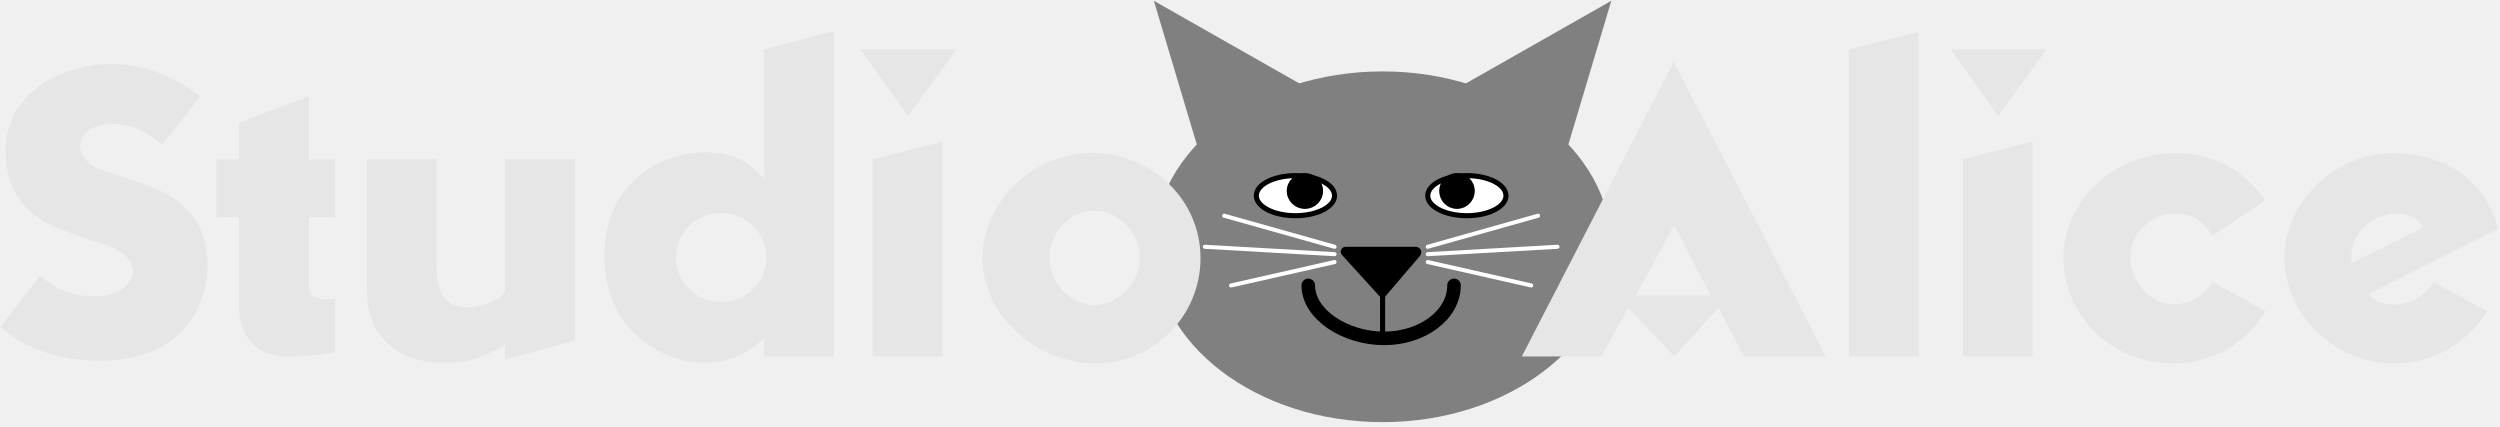
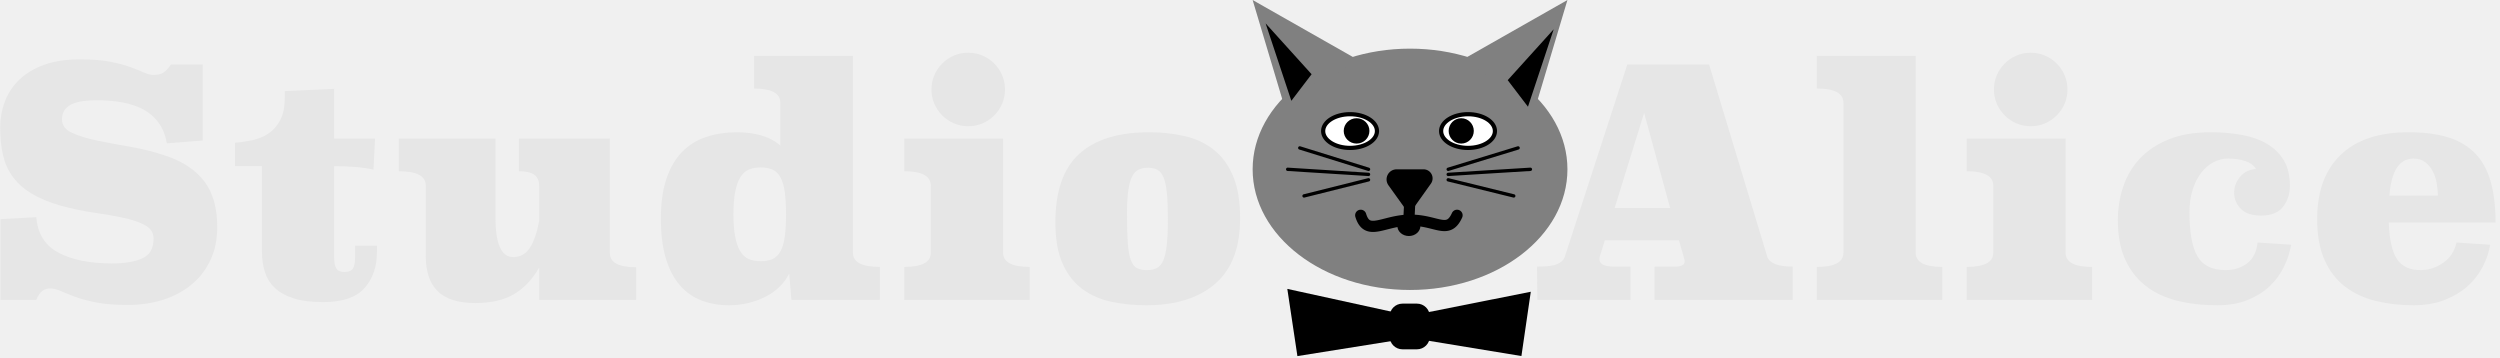
- <svg xmlns="http://www.w3.org/2000/svg" width="100%" height="100%" viewBox="0 0 369 63" version="1.1" xml:space="preserve" style="fill-rule:evenodd;clip-rule:evenodd;stroke-linecap:round;stroke-linejoin:round;stroke-miterlimit:1.5;">
+ <svg xmlns="http://www.w3.org/2000/svg" width="100%" height="100%" viewBox="0 0 447 64" version="1.1" xml:space="preserve" style="fill-rule:evenodd;clip-rule:evenodd;stroke-linecap:round;stroke-linejoin:round;stroke-miterlimit:1.5;">
  <g id="logo-new">
    <g id="katt">
-       <ellipse cx="204.07" cy="36.424" rx="33.762" ry="25.883" style="fill:#808080;" />
-       <path d="M176.755,21.687l-6.447,-21.573l22.965,13.048l-16.518,8.525Z" style="fill:#808080;" />
-       <path d="M231.385,21.687l6.447,-21.573l-22.965,13.048l16.518,8.525Z" style="fill:#808080;" />
-       <path d="M198.08,37.636c-0.193,-0.212 -0.242,-0.518 -0.126,-0.78c0.116,-0.262 0.375,-0.432 0.662,-0.432l10.338,0c0.32,0 0.611,0.187 0.746,0.478c0.134,0.291 0.086,0.633 -0.122,0.877c-1.909,2.233 -5.508,6.443 -5.508,6.443c0,0 -3.997,-4.395 -5.99,-6.586Z" />
+       <ellipse cx="252.115" cy="30.272" rx="28.143" ry="21.576" style="fill:#808080;" />
+       <path d="M229.345,17.987l-5.374,-17.984l19.143,10.877l-13.769,7.107Z" style="fill:#808080;" />
+       <path d="M274.884,17.987l5.374,-17.984l-19.143,10.877l13.769,7.107Z" style="fill:#808080;" />
+       <path d="M248.254,33.129c-0.395,-0.55 -0.449,-1.274 -0.14,-1.877c0.309,-0.602 0.929,-0.98 1.606,-0.98l4.809,0c0.607,0 1.162,0.338 1.44,0.877c0.278,0.539 0.232,1.188 -0.12,1.682c-1.671,2.348 -3.889,5.463 -3.889,5.463c0,0 -2.053,-2.86 -3.706,-5.165Z" />
      <g>
-         <ellipse cx="191.206" cy="28.879" rx="5.773" ry="2.959" style="fill:#fff;stroke:#000;stroke-width:0.75px;" />
-         <ellipse cx="192.604" cy="28.189" rx="2.307" ry="2.268" style="stroke:#000;stroke-width:0.75px;" />
+         <ellipse cx="241.391" cy="23.433" rx="4.812" ry="3.015" style="fill:#fff;stroke:#000;stroke-width:0.75px;" />
+         <ellipse cx="242.556" cy="23.406" rx="1.923" ry="1.891" style="stroke:#000;stroke-width:0.75px;" />
      </g>
      <g>
-         <ellipse cx="216.509" cy="28.879" rx="5.773" ry="2.959" style="fill:#fff;stroke:#000;stroke-width:0.75px;" />
-         <ellipse cx="215.05" cy="28.189" rx="2.247" ry="2.268" style="stroke:#000;stroke-width:0.75px;" />
+         <ellipse cx="262.483" cy="23.433" rx="4.812" ry="3.015" style="fill:#fff;stroke:#000;stroke-width:0.75px;" />
+         <ellipse cx="261.267" cy="23.406" rx="1.873" ry="1.891" style="stroke:#000;stroke-width:0.75px;" />
      </g>
-       <path d="M214.613,42.119c0,4.32 -4.625,7.827 -10.322,7.827c-5.697,0 -11.19,-3.507 -11.19,-7.827" style="fill:none;stroke:#000;stroke-width:2px;" />
-       <path d="M204.07,42.135l0,7.827" style="fill:none;stroke:#000;stroke-width:0.75px;" />
+       <path d="M260.619,37.499l0.082,0.012l0.08,0.018l0.079,0.025l0.077,0.031l0.073,0.038l0.071,0.043l0.066,0.05l0.062,0.054l0.058,0.06l0.052,0.064l0.047,0.068l0.041,0.071l0.035,0.075l0.029,0.078l0.022,0.079l0.015,0.081l0.009,0.083l0.002,0.082l-0.005,0.083l-0.011,0.082l-0.019,0.08l-0.025,0.079l-0.031,0.076l-0.02,0.045l-0.022,0.046l-0.021,0.045l-0.022,0.045l-0.022,0.045l-0.022,0.044l-0.022,0.044l-0.022,0.043l-0.023,0.043l-0.022,0.042l-0.023,0.042l-0.023,0.042l-0.023,0.041l-0.023,0.04l-0.024,0.04l-0.023,0.04l-0.024,0.04l-0.024,0.039l-0.024,0.038l-0.024,0.038l-0.025,0.038l-0.024,0.037l-0.026,0.038l-0.025,0.036l-0.025,0.036l-0.026,0.036l-0.026,0.036l-0.025,0.034l-0.026,0.034l-0.028,0.035l-0.026,0.034l-0.027,0.033l-0.028,0.033l-0.027,0.032l-0.028,0.033l-0.028,0.031l-0.028,0.031l-0.029,0.031l-0.029,0.031l-0.029,0.029l-0.029,0.029l-0.016,0.016l-0.015,0.014l-0.015,0.014l-0.015,0.015l-0.015,0.014l-0.015,0.014l-0.015,0.013l-0.015,0.014l-0.017,0.015l-0.015,0.014l-0.015,0.012l-0.016,0.014l-0.017,0.014l-0.014,0.012l-0.017,0.014l-0.015,0.013l-0.015,0.012l-0.017,0.013l-0.017,0.013l-0.016,0.012l-0.016,0.013l-0.017,0.012l-0.016,0.012l-0.016,0.012l-0.017,0.012l-0.016,0.011l-0.017,0.012l-0.017,0.012l-0.017,0.01l-0.015,0.011l-0.019,0.012l-0.018,0.012l-0.014,0.009l-0.018,0.011l-0.018,0.011l-0.016,0.01l-0.019,0.011l-0.016,0.01l-0.018,0.01l-0.018,0.01l-0.018,0.01l-0.016,0.009l-0.017,0.009l-0.019,0.01l-0.019,0.01l-0.016,0.008l-0.017,0.009l-0.02,0.009l-0.017,0.009l-0.017,0.008l-0.019,0.009l-0.018,0.008l-0.017,0.008l-0.021,0.009l-0.034,0.014l-0.037,0.015l-0.036,0.015l-0.036,0.014l-0.037,0.013l-0.037,0.013l-0.036,0.012l-0.038,0.012l-0.037,0.011l-0.037,0.011l-0.037,0.01l-0.037,0.009l-0.037,0.01l-0.038,0.008l-0.036,0.008l-0.037,0.008l-0.037,0.007l-0.037,0.007l-0.037,0.006l-0.037,0.006l-0.036,0.005l-0.038,0.005l-0.037,0.004l-0.037,0.004l-0.036,0.004l-0.037,0.003l-0.036,0.002l-0.037,0.003l-0.035,0.002l-0.037,0.001l-0.037,0.001l-0.035,0.001l-0.036,0.001l-0.036,0l-0.036,0l-0.036,-0.001l-0.036,0l-0.036,-0.001l-0.036,-0.002l-0.035,-0.001l-0.035,-0.002l-0.035,-0.003l-0.035,-0.002l-0.036,-0.003l-0.035,-0.003l-0.035,-0.003l-0.035,-0.003l-0.035,-0.004l-0.035,-0.004l-0.035,-0.004l-0.035,-0.004l-0.035,-0.005l-0.035,-0.005l-0.034,-0.004l-0.034,-0.005l-0.035,-0.006l-0.035,-0.005l-0.035,-0.006l-0.034,-0.005l-0.036,-0.006l-0.034,-0.007l-0.034,-0.006l-0.034,-0.006l-0.035,-0.007l-0.035,-0.006l-0.034,-0.007l-0.036,-0.007l-0.034,-0.007l-0.034,-0.007l-0.035,-0.007l-0.034,-0.008l-0.036,-0.007l-0.069,-0.016l-0.069,-0.015l-0.07,-0.016l-0.07,-0.017l-0.07,-0.016l-0.07,-0.017l-0.071,-0.017l-0.07,-0.018l-0.072,-0.017l-0.071,-0.018l-0.143,-0.036l-0.146,-0.036l-0.147,-0.037l-0.073,-0.018l-0.075,-0.019l-0.075,-0.018l-0.074,-0.018l-0.077,-0.018l-0.076,-0.018l-0.076,-0.018l-0.078,-0.018l-0.078,-0.018l-0.078,-0.017l-0.079,-0.018l-0.04,-0.008l-0.039,-0.009l-0.04,-0.008l-0.04,-0.008l-0.04,-0.009l-0.041,-0.008l-0.04,-0.008l-0.041,-0.008l-0.041,-0.008l-0.041,-0.008l-0.041,-0.008l-0.041,-0.008l-0.042,-0.007l-0.041,-0.008l-0.042,-0.007l-0.042,-0.008l-0.043,-0.007l-0.042,-0.007l-0.042,-0.007l-0.043,-0.008l-0.043,-0.006l-0.042,-0.007l-0.043,-0.007l-0.044,-0.006l-0.044,-0.007l-0.043,-0.006l-0.044,-0.006l-0.044,-0.006l-0.044,-0.006l-0.044,-0.006l-0.045,-0.006l-0.045,-0.005l-0.045,-0.006l-0.045,-0.005l-0.046,-0.005l-0.045,-0.005l-0.045,-0.005l-0.047,-0.004l-0.046,-0.005l-0.046,-0.004l-0.047,-0.004l-0.047,-0.004l-0.047,-0.004l-0.047,-0.004l-0.047,-0.003l-0.048,-0.004l-0.047,-0.003l-0.048,-0.003l-0.049,-0.003l-0.048,-0.002l-0.049,-0.002l-0.049,-0.003l-0.049,-0.002l-0.049,-0.001l-0.05,-0.002l-0.049,-0.002l-0.051,-0.001l-0.05,-0.001l-0.05,0l-0.051,-0.001l-0.051,0l-0.051,0l-0.051,0l-0.05,0l-0.051,0.001l-0.05,0.001l-0.05,0.001l-0.05,0.001l-0.05,0.002l-0.049,0.001l-0.051,0.002l-0.049,0.003l-0.049,0.002l-0.05,0.003l-0.049,0.003l-0.049,0.003l-0.048,0.003l-0.049,0.004l-0.049,0.003l-0.048,0.004l-0.049,0.004l-0.048,0.005l-0.049,0.004l-0.048,0.005l-0.048,0.005l-0.047,0.005l-0.048,0.005l-0.048,0.006l-0.047,0.005l-0.048,0.006l-0.047,0.006l-0.047,0.006l-0.047,0.006l-0.047,0.007l-0.046,0.006l-0.047,0.007l-0.047,0.007l-0.047,0.007l-0.046,0.007l-0.046,0.007l-0.046,0.008l-0.046,0.007l-0.046,0.008l-0.046,0.008l-0.046,0.008l-0.045,0.008l-0.045,0.008l-0.046,0.008l-0.045,0.009l-0.045,0.008l-0.045,0.009l-0.045,0.009l-0.045,0.009l-0.044,0.009l-0.045,0.009l-0.045,0.009l-0.044,0.009l-0.044,0.009l-0.045,0.01l-0.044,0.009l-0.043,0.01l-0.045,0.01l-0.044,0.009l-0.042,0.01l-0.088,0.02l-0.086,0.02l-0.087,0.02l-0.086,0.021l-0.085,0.02l-0.085,0.021l-0.084,0.021l-0.085,0.021l-0.084,0.021l-0.083,0.021l-0.083,0.021l-0.166,0.042l-0.163,0.041l-0.162,0.042l-0.081,0.02l-0.081,0.02l-0.08,0.02l-0.08,0.02l-0.079,0.019l-0.08,0.02l-0.079,0.018l-0.078,0.019l-0.079,0.018l-0.04,0.009l-0.038,0.008l-0.039,0.009l-0.039,0.008l-0.04,0.009l-0.039,0.008l-0.039,0.008l-0.038,0.008l-0.039,0.008l-0.04,0.008l-0.038,0.007l-0.039,0.008l-0.038,0.007l-0.039,0.007l-0.039,0.007l-0.039,0.007l-0.038,0.006l-0.039,0.006l-0.039,0.007l-0.038,0.005l-0.039,0.006l-0.039,0.006l-0.038,0.005l-0.039,0.005l-0.039,0.005l-0.038,0.005l-0.04,0.005l-0.038,0.004l-0.038,0.004l-0.04,0.003l-0.039,0.004l-0.038,0.003l-0.038,0.003l-0.039,0.003l-0.04,0.002l-0.039,0.002l-0.039,0.002l-0.038,0.001l-0.04,0.001l-0.04,0.001l-0.039,0l-0.038,0l-0.04,0l-0.039,-0.001l-0.04,-0.001l-0.039,-0.001l-0.039,-0.002l-0.041,-0.002l-0.039,-0.003l-0.039,-0.003l-0.04,-0.004l-0.04,-0.004l-0.039,-0.004l-0.04,-0.005l-0.041,-0.006l-0.039,-0.005l-0.04,-0.007l-0.041,-0.007l-0.039,-0.007l-0.019,-0.004l-0.022,-0.005l-0.02,-0.004l-0.02,-0.004l-0.021,-0.005l-0.018,-0.004l-0.019,-0.005l-0.022,-0.005l-0.019,-0.005l-0.022,-0.005l-0.019,-0.006l-0.02,-0.005l-0.021,-0.006l-0.017,-0.005l-0.022,-0.007l-0.021,-0.006l-0.019,-0.006l-0.019,-0.006l-0.019,-0.007l-0.021,-0.007l-0.021,-0.007l-0.021,-0.008l-0.019,-0.007l-0.018,-0.007l-0.019,-0.007l-0.021,-0.008l-0.02,-0.008l-0.019,-0.008l-0.02,-0.008l-0.02,-0.009l-0.019,-0.008l-0.019,-0.008l-0.02,-0.009l-0.019,-0.009l-0.02,-0.01l-0.02,-0.01l-0.019,-0.009l-0.019,-0.01l-0.02,-0.01l-0.017,-0.009l-0.02,-0.01l-0.019,-0.011l-0.019,-0.01l-0.02,-0.011l-0.019,-0.012l-0.019,-0.011l-0.017,-0.01l-0.019,-0.012l-0.018,-0.011l-0.019,-0.012l-0.018,-0.012l-0.019,-0.012l-0.018,-0.012l-0.018,-0.012l-0.018,-0.013l-0.018,-0.012l-0.018,-0.013l-0.018,-0.013l-0.019,-0.014l-0.016,-0.012l-0.017,-0.014l-0.019,-0.014l-0.017,-0.014l-0.017,-0.013l-0.017,-0.014l-0.017,-0.014l-0.016,-0.014l-0.018,-0.015l-0.017,-0.015l-0.016,-0.015l-0.017,-0.015l-0.016,-0.014l-0.017,-0.016l-0.015,-0.014l-0.018,-0.017l-0.015,-0.015l-0.015,-0.015l-0.017,-0.017l-0.016,-0.015l-0.016,-0.017l-0.016,-0.017l-0.015,-0.016l-0.014,-0.016l-0.015,-0.016l-0.016,-0.017l-0.015,-0.017l-0.014,-0.017l-0.015,-0.017l-0.015,-0.018l-0.015,-0.017l-0.014,-0.018l-0.015,-0.018l-0.014,-0.017l-0.014,-0.018l-0.013,-0.017l-0.014,-0.019l-0.014,-0.018l-0.014,-0.018l-0.014,-0.019l-0.013,-0.019l-0.014,-0.019l-0.012,-0.018l-0.014,-0.019l-0.013,-0.019l-0.012,-0.019l-0.013,-0.019l-0.013,-0.02l-0.013,-0.02l-0.013,-0.019l-0.012,-0.019l-0.012,-0.02l-0.013,-0.02l-0.012,-0.02l-0.011,-0.02l-0.012,-0.02l-0.013,-0.021l-0.011,-0.021l-0.012,-0.02l-0.011,-0.021l-0.012,-0.02l-0.011,-0.022l-0.012,-0.021l-0.01,-0.02l-0.012,-0.021l-0.011,-0.022l-0.011,-0.022l-0.01,-0.021l-0.011,-0.022l-0.011,-0.021l-0.01,-0.022l-0.011,-0.022l-0.01,-0.022l-0.011,-0.023l-0.01,-0.022l-0.01,-0.022l-0.01,-0.022l-0.01,-0.023l-0.01,-0.023l-0.01,-0.023l-0.009,-0.023l-0.01,-0.023l-0.01,-0.024l-0.009,-0.022l-0.01,-0.024l-0.009,-0.024l-0.009,-0.023l-0.009,-0.023l-0.01,-0.025l-0.009,-0.024l-0.009,-0.023l-0.009,-0.025l-0.009,-0.025l-0.017,-0.048l-0.017,-0.05l-0.017,-0.05l-0.017,-0.05l-0.016,-0.051l-0.016,-0.052l-0.015,-0.049l-0.021,-0.08l-0.014,-0.081l-0.007,-0.082l-0.001,-0.083l0.006,-0.082l0.014,-0.082l0.019,-0.08l0.027,-0.079l0.032,-0.075l0.039,-0.073l0.045,-0.07l0.05,-0.065l0.056,-0.062l0.06,-0.056l0.065,-0.051l0.069,-0.046l0.073,-0.04l0.075,-0.033l0.078,-0.028l0.08,-0.02l0.081,-0.015l0.083,-0.007l0.082,0l0.083,0.006l0.081,0.013l0.081,0.02l0.078,0.026l0.076,0.033l0.073,0.039l0.069,0.044l0.066,0.051l0.061,0.055l0.056,0.061l0.052,0.065l0.045,0.069l0.04,0.072l0.034,0.076l0.027,0.078l0.013,0.041l0.011,0.037l0.012,0.037l0.012,0.036l0.012,0.035l0.012,0.034l0.012,0.035l0.006,0.015l0.006,0.016l0.006,0.017l0.006,0.016l0.006,0.015l0.006,0.016l0.006,0.016l0.006,0.015l0.006,0.015l0.006,0.015l0.006,0.015l0.006,0.014l0.007,0.015l0.006,0.014l0.006,0.014l0.006,0.013l0.006,0.014l0.006,0.015l0.006,0.013l0.006,0.012l0.006,0.013l0.006,0.013l0.006,0.013l0.007,0.012l0.005,0.012l0.007,0.013l0.006,0.012l0.006,0.011l0.006,0.011l0.006,0.012l0.006,0.012l0.006,0.01l0.006,0.011l0.006,0.011l0.006,0.011l0.006,0.01l0.006,0.01l0.006,0.01l0.006,0.01l0.006,0.01l0.006,0.009l0.005,0.01l0.007,0.01l0.006,0.009l0.005,0.009l0.006,0.008l0.005,0.008l0.007,0.01l0.005,0.008l0.006,0.008l0.006,0.009l0.006,0.008l0.005,0.007l0.006,0.008l0.005,0.007l0.006,0.007l0.005,0.007l0.006,0.008l0.006,0.007l0.005,0.007l0.006,0.007l0.005,0.007l0.005,0.006l0.005,0.005l0.006,0.007l0.006,0.007l0.005,0.005l0.004,0.006l0.006,0.006l0.006,0.006l0.005,0.006l0.005,0.005l0.005,0.005l0.005,0.005l0.004,0.004l0.006,0.006l0.006,0.006l0.004,0.003l0.005,0.006l0.005,0.004l0.006,0.005l0.004,0.004l0.005,0.005l0.005,0.004l0.004,0.004l0.005,0.004l0.005,0.004l0.006,0.004l0.005,0.004l0.005,0.004l0.003,0.003l0.005,0.004l0.006,0.005l0.004,0.002l0.005,0.004l0.004,0.003l0.005,0.003l0.005,0.004l0.005,0.003l0.004,0.003l0.005,0.003l0.005,0.003l0.005,0.003l0.005,0.003l0.004,0.003l0.006,0.004l0.005,0.003l0.004,0.002l0.005,0.002l0.005,0.003l0.004,0.003l0.004,0.002l0.007,0.003l0.004,0.003l0.005,0.002l0.006,0.003l0.004,0.002l0.005,0.002l0.005,0.003l0.005,0.002l0.005,0.002l0.007,0.003l0.004,0.002l0.005,0.002l0.006,0.003l0.005,0.002l0.005,0.001l0.006,0.003l0.007,0.002l0.006,0.003l0.005,0.001l0.005,0.002l0.005,0.002l0.006,0.002l0.007,0.002l0.007,0.002l0.005,0.002l0.004,0.001l0.009,0.003l0.005,0.001l0.007,0.002l0.007,0.002l0.005,0.001l0.007,0.002l0.005,0.001l0.008,0.002l0.009,0.002l0.005,0.001l0.007,0.002l0.008,0.001l0.005,0.002l0.008,0.001l0.016,0.003l0.014,0.003l0.016,0.002l0.016,0.002l0.016,0.003l0.016,0.002l0.017,0.002l0.017,0.001l0.017,0.002l0.02,0.001l0.018,0.002l0.018,0.001l0.02,0.001l0.019,0l0.02,0.001l0.02,0l0.02,0l0.023,0l0.021,0l0.021,0l0.022,-0.001l0.023,-0.001l0.024,-0.001l0.022,-0.001l0.024,-0.001l0.024,-0.002l0.025,-0.002l0.025,-0.002l0.025,-0.002l0.025,-0.003l0.026,-0.002l0.027,-0.003l0.025,-0.003l0.027,-0.003l0.028,-0.004l0.027,-0.004l0.028,-0.003l0.028,-0.004l0.029,-0.005l0.029,-0.004l0.029,-0.005l0.03,-0.005l0.03,-0.005l0.029,-0.005l0.031,-0.005l0.031,-0.006l0.031,-0.006l0.032,-0.006l0.031,-0.006l0.032,-0.006l0.032,-0.007l0.033,-0.007l0.033,-0.006l0.033,-0.007l0.033,-0.007l0.034,-0.008l0.034,-0.007l0.035,-0.008l0.033,-0.008l0.071,-0.016l0.071,-0.017l0.072,-0.017l0.073,-0.017l0.074,-0.018l0.076,-0.019l0.076,-0.019l0.077,-0.019l0.078,-0.02l0.16,-0.041l0.164,-0.041l0.167,-0.043l0.085,-0.022l0.086,-0.021l0.087,-0.022l0.088,-0.022l0.089,-0.022l0.09,-0.022l0.091,-0.022l0.091,-0.021l0.093,-0.022l0.093,-0.022l0.094,-0.021l0.048,-0.011l0.048,-0.01l0.047,-0.011l0.049,-0.01l0.049,-0.011l0.048,-0.01l0.048,-0.01l0.05,-0.011l0.049,-0.01l0.049,-0.01l0.05,-0.01l0.051,-0.01l0.049,-0.009l0.051,-0.01l0.05,-0.01l0.051,-0.009l0.051,-0.01l0.051,-0.009l0.052,-0.009l0.052,-0.009l0.051,-0.009l0.053,-0.009l0.052,-0.008l0.052,-0.009l0.054,-0.008l0.053,-0.008l0.053,-0.008l0.053,-0.008l0.054,-0.008l0.054,-0.008l0.054,-0.007l0.054,-0.007l0.055,-0.007l0.055,-0.007l0.054,-0.007l0.055,-0.006l0.055,-0.006l0.056,-0.007l0.056,-0.006l0.056,-0.005l0.056,-0.006l0.057,-0.005l0.056,-0.005l0.057,-0.005l0.057,-0.005l0.057,-0.004l0.057,-0.004l0.058,-0.004l0.059,-0.004l0.057,-0.003l0.058,-0.003l0.059,-0.003l0.059,-0.003l0.058,-0.002l0.059,-0.002l0.06,-0.002l0.06,-0.002l0.06,-0.001l0.059,-0.001l0.06,-0.001l0.061,0l0.06,0l0.06,0l0.06,0l0.059,0.001l0.059,0.001l0.059,0.001l0.058,0.001l0.059,0.002l0.058,0.002l0.057,0.002l0.058,0.002l0.057,0.003l0.057,0.003l0.057,0.003l0.056,0.003l0.056,0.003l0.056,0.004l0.056,0.004l0.055,0.004l0.055,0.004l0.055,0.005l0.054,0.004l0.054,0.005l0.055,0.005l0.054,0.005l0.053,0.006l0.053,0.005l0.053,0.006l0.052,0.006l0.053,0.006l0.052,0.006l0.052,0.007l0.051,0.006l0.052,0.007l0.051,0.007l0.051,0.007l0.051,0.007l0.05,0.007l0.05,0.008l0.049,0.007l0.05,0.008l0.05,0.008l0.049,0.007l0.048,0.008l0.049,0.009l0.048,0.008l0.048,0.008l0.047,0.008l0.048,0.009l0.047,0.009l0.047,0.008l0.047,0.009l0.046,0.009l0.046,0.009l0.045,0.009l0.046,0.009l0.046,0.009l0.045,0.009l0.044,0.009l0.045,0.01l0.045,0.009l0.044,0.01l0.044,0.009l0.086,0.019l0.086,0.019l0.085,0.019l0.083,0.02l0.083,0.019l0.081,0.019l0.081,0.02l0.08,0.019l0.078,0.019l0.078,0.019l0.076,0.019l0.15,0.037l0.145,0.037l0.142,0.035l0.069,0.018l0.068,0.016l0.067,0.017l0.066,0.016l0.065,0.016l0.064,0.015l0.063,0.014l0.061,0.015l0.061,0.013l0.06,0.013l0.028,0.007l0.029,0.006l0.029,0.006l0.029,0.006l0.029,0.006l0.027,0.005l0.028,0.005l0.026,0.006l0.027,0.005l0.027,0.005l0.028,0.005l0.026,0.004l0.025,0.004l0.025,0.005l0.026,0.004l0.024,0.004l0.024,0.003l0.025,0.004l0.025,0.003l0.023,0.004l0.023,0.003l0.023,0.002l0.023,0.003l0.023,0.003l0.021,0.002l0.022,0.002l0.022,0.002l0.021,0.002l0.02,0.001l0.021,0.002l0.02,0.001l0.02,0.001l0.02,0.001l0.019,0.001l0.019,0l0.018,0.001l0.018,0l0.018,0l0.018,0l0.017,0l0.017,-0.001l0.016,0l0.016,-0.001l0.017,-0.001l0.016,-0.001l0.015,-0.001l0.015,-0.001l0.015,-0.002l0.015,-0.001l0.013,-0.002l0.014,-0.002l0.014,-0.002l0.013,-0.002l0.013,-0.002l0.013,-0.002l0.013,-0.003l0.013,-0.002l0.012,-0.003l0.012,-0.003l0.011,-0.003l0.012,-0.003l0.011,-0.003l0.012,-0.003l0.011,-0.003l0.01,-0.004l0.011,-0.003l0.011,-0.004l0.01,-0.004l0.011,-0.004l0.01,-0.004l0.01,-0.004l0.012,-0.005l0.003,-0.002l0.006,-0.002l0.005,-0.003l0.004,-0.001l0.006,-0.003l0.006,-0.003l0.003,-0.002l0.006,-0.003l0.006,-0.003l0.004,-0.002l0.004,-0.002l0.006,-0.003l0.006,-0.003l0.005,-0.003l0.004,-0.003l0.005,-0.003l0.006,-0.003l0.004,-0.002l0.007,-0.004l0.004,-0.003l0.004,-0.002l0.008,-0.005l0.004,-0.003l0.003,-0.002l0.007,-0.005l0.006,-0.004l0.005,-0.003l0.005,-0.003l0.006,-0.005l0.005,-0.003l0.005,-0.004l0.006,-0.005l0.005,-0.003l0.006,-0.004l0.005,-0.005l0.005,-0.003l0.005,-0.004l0.007,-0.006l0.006,-0.004l0.005,-0.005l0.007,-0.005l0.004,-0.004l0.006,-0.005l0.007,-0.006l0.006,-0.005l0.004,-0.004l0.006,-0.006l0.007,-0.006l0.006,-0.005l0.006,-0.006l0.006,-0.006l0.006,-0.006l0.006,-0.006l0.005,-0.004l0.013,-0.014l0.013,-0.013l0.013,-0.013l0.013,-0.014l0.012,-0.014l0.014,-0.015l0.013,-0.016l0.014,-0.016l0.013,-0.015l0.014,-0.018l0.014,-0.017l0.013,-0.017l0.015,-0.019l0.014,-0.02l0.014,-0.019l0.015,-0.02l0.015,-0.021l0.014,-0.021l0.015,-0.022l0.015,-0.023l0.015,-0.023l0.015,-0.023l0.015,-0.025l0.015,-0.025l0.016,-0.025l0.015,-0.026l0.016,-0.027l0.015,-0.027l0.016,-0.028l0.016,-0.029l0.016,-0.029l0.016,-0.03l0.016,-0.031l0.016,-0.031l0.016,-0.032l0.016,-0.032l0.016,-0.033l0.016,-0.034l0.017,-0.035l0.016,-0.034l0.018,-0.038l0.037,-0.074l0.044,-0.07l0.049,-0.067l0.054,-0.062l0.06,-0.057l0.064,-0.053l0.068,-0.046l0.072,-0.042l0.074,-0.035l0.078,-0.028l0.08,-0.022l0.081,-0.016l0.082,-0.009l0.083,-0.002l0.082,0.005Z" />
+       <path d="M252.115,35.032l-0.207,4.251" style="fill:none;stroke:#000;stroke-width:2px;" />
      <g>
-         <path d="M210.736,36.424l16.286,-4.586" style="fill:none;stroke:#fff;stroke-width:0.6px;" />
-         <path d="M210.736,37.515l19.15,-1.091" style="fill:none;stroke:#fff;stroke-width:0.6px;" />
-         <path d="M210.736,38.677l15.274,3.458" style="fill:none;stroke:#fff;stroke-width:0.6px;" />
+         <path d="M258.938,30.272l12.498,-3.824" style="fill:none;stroke:#000;stroke-width:0.6px;" />
+         <path d="M258.938,31.181l14.697,-0.909" style="fill:none;stroke:#000;stroke-width:0.6px;" />
+         <path d="M258.938,32.149l11.722,2.883" style="fill:none;stroke:#000;stroke-width:0.6px;" />
      </g>
      <g>
-         <path d="M196.979,36.424l-16.286,-4.586" style="fill:none;stroke:#fff;stroke-width:0.6px;" />
-         <path d="M196.979,37.515l-19.151,-1.091" style="fill:none;stroke:#fff;stroke-width:0.6px;" />
-         <path d="M196.979,38.677l-15.274,3.458" style="fill:none;stroke:#fff;stroke-width:0.6px;" />
+         <path d="M232.453,26.153l0.037,0.009l12.289,3.823l0.035,0.014l0.033,0.017l0.031,0.022l0.028,0.025l0.024,0.029l0.021,0.032l0.016,0.034l0.012,0.035l0.008,0.037l0.002,0.038l-0.001,0.037l-0.007,0.038l-0.011,0.036l-0.016,0.034l-0.02,0.032l-0.023,0.029l-0.027,0.026l-0.031,0.023l-0.032,0.018l-0.035,0.015l-0.037,0.01l-0.037,0.005l-0.038,0l-0.037,-0.004l-0.037,-0.009l-12.288,-3.823l-0.035,-0.014l-0.034,-0.017l-0.03,-0.022l-0.028,-0.026l-0.025,-0.028l-0.02,-0.032l-0.017,-0.034l-0.012,-0.035l-0.007,-0.037l-0.003,-0.038l0.002,-0.038l0.006,-0.037l0.012,-0.036l0.015,-0.034l0.02,-0.032l0.024,-0.029l0.027,-0.026l0.03,-0.023l0.033,-0.018l0.035,-0.015l0.036,-0.01l0.037,-0.005l0.038,0l0.037,0.004Z" />
+         <path d="M244.708,30.882l0.041,0.005l0.039,0.011l0.038,0.016l0.035,0.021l0.032,0.026l0.028,0.029l0.024,0.034l0.019,0.036l0.014,0.038l0.008,0.041l0.004,0.04l-0.003,0.041l-0.008,0.04l-0.014,0.039l-0.018,0.036l-0.024,0.034l-0.028,0.03l-0.031,0.026l-0.035,0.022l-0.037,0.016l-0.04,0.011l-0.04,0.006l-0.041,0l-14.45,-0.909l-0.041,-0.005l-0.039,-0.011l-0.038,-0.016l-0.035,-0.021l-0.032,-0.026l-0.028,-0.03l-0.024,-0.033l-0.019,-0.036l-0.014,-0.039l-0.009,-0.04l-0.003,-0.041l0.003,-0.041l0.008,-0.04l0.014,-0.038l0.018,-0.037l0.024,-0.033l0.027,-0.031l0.032,-0.026l0.035,-0.021l0.037,-0.017l0.04,-0.011l0.04,-0.006l0.041,0l14.45,0.91Z" />
+         <path d="M244.725,31.851l0.035,0.007l0.035,0.01l0.033,0.015l0.031,0.019l0.029,0.022l0.025,0.026l0.023,0.028l0.019,0.031l0.015,0.033l0.011,0.035l0.006,0.035l0.002,0.036l-0.002,0.036l-0.006,0.036l-0.011,0.035l-0.014,0.033l-0.019,0.031l-0.022,0.029l-0.026,0.025l-0.028,0.023l-0.031,0.018l-0.033,0.015l-0.035,0.011l-11.525,2.883l-0.035,0.007l-0.036,0.002l-0.037,-0.002l-0.035,-0.007l-0.035,-0.01l-0.033,-0.015l-0.031,-0.019l-0.029,-0.022l-0.025,-0.025l-0.023,-0.029l-0.019,-0.031l-0.015,-0.033l-0.01,-0.034l-0.007,-0.036l-0.002,-0.036l0.002,-0.036l0.006,-0.036l0.011,-0.035l0.015,-0.033l0.018,-0.031l0.022,-0.028l0.026,-0.026l0.028,-0.022l0.031,-0.019l0.033,-0.015l0.035,-0.011l11.525,-2.883l0.035,-0.006l0.036,-0.003l0.037,0.002Z" />
      </g>
+       <path d="M230.172,51.654l21.95,4.804l21.583,-4.293l-1.676,11.496l-19.706,-3.242l-20.347,3.251l-1.804,-12.016Z" />
+       <path d="M254.646,56.583c0,-0.715 -0.58,-1.295 -1.295,-1.295l-2.589,0c-0.714,0 -1.294,0.58 -1.294,1.295l0,3.58c0,0.715 0.58,1.295 1.294,1.295l2.589,0c0.715,0 1.295,-0.58 1.295,-1.295l0,-3.58Z" style="stroke:#000;stroke-width:2px;" />
+       <path d="M226.291,4.178l4.599,13.847l3.624,-4.751l-8.223,-9.096Z" />
+       <path d="M277.8,5.236l-4.599,13.846l-3.624,-4.751l8.223,-9.095Z" />
+       <path d="M250.122,39.483c-0.181,0.276 -0.276,0.588 -0.276,0.906c0,1 0.924,1.812 2.062,1.812c1.139,0 2.063,-0.812 2.063,-1.812c0,-0.318 -0.096,-0.63 -0.277,-0.906l-3.572,0Z" />
    </g>
-     <g transform="matrix(0.106231,0,0,0.106231,-157.107,-101.862)">
-       <path d="M1486.68,1169.38c0,60.8 35.2,87.467 58.134,99.734c22.4,12.266 80,28.8 91.2,34.133c17.6,8 27.733,19.2 27.733,32.533c0,12.267 -12.8,34.667 -52.8,34.667c-40.533,0 -56.533,-13.333 -76.8,-28.267l-54.933,71.467c16.533,11.733 56,46.4 138.666,46.4c108.8,0 149.334,-69.867 149.334,-133.333c0,-58.667 -32.534,-82.667 -51.2,-94.934c-17.6,-12.266 -67.2,-27.2 -93.334,-36.266c-26.666,-8.534 -32.533,-24.534 -32.533,-34.667c0,-10.133 11.2,-29.867 45.333,-29.867c31.467,0 51.2,15.467 69.334,28.8l52.266,-66.666c-38.933,-30.934 -82.133,-45.334 -125.866,-45.334c-51.734,0 -144.534,30.4 -144.534,121.6Z" style="fill:#e6e6e6;fill-rule:nonzero;" />
-       <path d="M1810.95,1129.38l0,51.2l-31.467,0l0,80l31.467,0c0,42.134 0,89.6 0,124.8c0,35.2 19.733,68.8 66.133,68.8c41.6,0 67.2,-6.4 67.2,-6.4l0,-73.6c-14.4,0 -36.266,4.8 -36.266,-19.2l0,-94.4l36.266,0l0,-80l-36.266,0l0,-88l-97.067,36.8Z" style="fill:#e6e6e6;fill-rule:nonzero;" />
-       <path d="M2277.62,1431.78l0,-251.733l-97.067,0l0,185.6c0,0 -19.2,20.267 -52.267,20.267c-40.533,0 -42.666,-37.334 -42.666,-59.734c0,-22.4 0,-89.066 0,-146.133l-97.067,0c0,61.333 0,94.933 0,179.2c0,84.267 62.933,103.467 104.533,103.467c46.934,0 57.6,-9.6 87.467,-24.534l0,20.267l97.067,-26.667Z" style="fill:#e6e6e6;fill-rule:nonzero;" />
-       <path d="M2318.68,1314.44c0,108.8 86.4,148.267 137.6,148.267c48,0 68.8,-21.334 84.267,-33.067l0,24.533l97.067,0l0,-452.266l-97.067,25.6l0,179.2c-16,-14.934 -33.067,-36.267 -82.133,-36.267c-61.867,0 -139.734,43.2 -139.734,144Zm99.2,2.133c0,-34.666 29.334,-62.4 64,-61.866c34.134,0.533 61.867,27.733 61.867,61.866c0,34.134 -27.733,61.334 -61.867,61.867c-34.666,0.533 -64,-27.2 -64,-61.867Z" style="fill:#e6e6e6;fill-rule:nonzero;" />
-       <path d="M2691.48,1180.04c0,0 0,248.533 0,274.133l97.067,0c0,-46.933 0,-298.666 0,-298.666l-97.067,24.533Zm-17.066,-152.533l66.133,92.8l67.2,-92.8l-133.333,0Z" style="fill:#e6e6e6;fill-rule:nonzero;" />
-       <path d="M2999.75,1251.51c34.133,0 62.933,32 62.933,66.133c0,34.133 -29.866,65.6 -64,65.067c-34.133,-0.534 -61.866,-32 -61.866,-66.134c0,-34.133 28.8,-65.066 62.933,-65.066Zm1.067,-80c-83.2,-2.667 -156.8,65.6 -156.8,146.133c0,80.533 76.266,146.133 156.8,146.133c80.533,0 146.133,-65.6 146.133,-146.133c0,-80.533 -65.6,-143.467 -146.133,-146.133Z" style="fill:#e6e6e6;fill-rule:nonzero;" />
-       <path d="M3866.42,1386.98l35.733,67.2l113.6,0l-211.2,-409.6l-211.2,409.6l110.4,0l37.333,-67.733c0.534,0 64,67.733 64,67.733l61.334,-67.2Zm-114.667,-17.6l53.333,-97.6l50.667,97.6l-104,0Z" style="fill:#e6e6e6;fill-rule:nonzero;" />
-       <path d="M4047.75,1454.17l97.067,0l0,-451.2l-97.067,24.534l0,426.666Z" style="fill:#e6e6e6;fill-rule:nonzero;" />
-       <path d="M4206.15,1180.04c0,0 0,248.533 0,274.133l97.067,0c0,-46.933 0,-298.666 0,-298.666l-97.067,24.533Zm-17.067,-152.533l66.134,92.8l67.2,-92.8l-133.334,0Z" style="fill:#e6e6e6;fill-rule:nonzero;" />
-       <path d="M4501.62,1171.51c-83.2,0 -155.734,64 -155.734,147.2c0,71.466 60.267,145.066 152.534,145.066c49.6,0 98.666,-23.466 128.533,-72.533l-74.133,-40.533c-12.267,21.333 -33.067,30.933 -54.4,30.933c-29.867,0 -59.734,-29.867 -59.734,-65.067c0,-35.2 32,-60.8 58.667,-60.8c30.933,0 43.2,11.2 55.467,30.934l73.066,-49.067c-18.133,-30.4 -61.866,-66.133 -124.266,-66.133Z" style="fill:#e6e6e6;fill-rule:nonzero;" />
-       <path d="M4845.08,1274.98l-98.666,49.067c-0.534,-2.667 -0.534,-4.8 -0.534,-7.467c0,-34.133 28.8,-60.8 62.934,-60.8c28.266,0 33.066,14.934 36.266,19.2Zm102.4,-5.866c-18.666,-62.934 -74.133,-95.467 -137.6,-97.6c-83.2,-2.667 -156.8,65.6 -156.8,146.133c0,80.533 73.6,148.8 156.8,146.133c49.067,-1.6 94.934,-25.6 124.8,-72.533l-74.666,-40.533c-12.267,19.733 -33.067,31.466 -52.267,31.466c-19.733,0 -29.867,-5.866 -37.867,-14.933l179.734,-90.133c0,0 -1.067,-4.8 -2.134,-8Z" style="fill:#e6e6e6;fill-rule:nonzero;" />
+     <g transform="matrix(0.106231,0,0,0.106231,-157.727,-100.86)">
+       <path d="M1825.88,1185.91l-60.266,4.8c-2.489,-13.867 -7.111,-25.423 -13.867,-34.667c-6.756,-9.245 -15.2,-16.622 -25.333,-22.133c-10.134,-5.512 -21.867,-9.512 -35.2,-12c-13.334,-2.489 -27.645,-3.734 -42.934,-3.734c-8.177,0 -15.822,0.445 -22.933,1.334c-7.111,0.888 -13.333,2.488 -18.667,4.8c-5.333,2.311 -9.6,5.6 -12.8,9.866c-3.2,4.267 -4.8,9.6 -4.8,16c0,9.956 5.511,17.511 16.534,22.667c11.022,5.155 25.066,9.511 42.133,13.067c17.067,3.555 36,7.111 56.8,10.666c20.8,3.556 40.978,8.711 60.533,15.467c28.089,9.6 49.334,23.911 63.734,42.933c14.4,19.022 21.6,44.534 21.6,76.534c0,20.977 -3.823,39.555 -11.467,55.733c-7.644,16.178 -18.222,29.867 -31.733,41.067c-13.511,11.2 -29.423,19.733 -47.734,25.6c-18.311,5.866 -38.133,8.8 -59.466,8.8c-21.689,0 -39.645,-1.423 -53.867,-4.267c-14.222,-2.845 -26.044,-6.045 -35.467,-9.6c-9.422,-3.556 -17.333,-6.756 -23.733,-9.6c-6.4,-2.845 -12.444,-4.267 -18.133,-4.267c-4.978,0 -9.334,1.422 -13.067,4.267c-3.733,2.844 -7.022,7.822 -9.867,14.933l-60.266,0l0,-136l60.266,-3.2c2.134,27.734 14.578,47.645 37.334,59.734c22.755,12.088 52.8,18.133 90.133,18.133c21.333,0 38.311,-2.845 50.933,-8.533c12.623,-5.689 18.934,-16.712 18.934,-33.067c0,-9.956 -4.711,-17.511 -14.134,-22.667c-9.422,-5.155 -21.6,-9.333 -36.533,-12.533c-14.933,-3.2 -31.644,-6.133 -50.133,-8.8c-18.489,-2.667 -36.8,-6.489 -54.934,-11.467c-19.911,-5.689 -36.444,-12.533 -49.6,-20.533c-13.155,-8 -23.644,-17.333 -31.466,-28c-7.823,-10.667 -13.334,-22.845 -16.534,-36.533c-3.2,-13.689 -4.8,-29.067 -4.8,-46.134c0,-15.644 2.667,-30.489 8,-44.533c5.334,-14.045 13.511,-26.311 24.534,-36.8c11.022,-10.489 24.889,-18.756 41.6,-24.8c16.711,-6.045 36.622,-9.067 59.733,-9.067c20.622,0 37.778,1.334 51.467,4c13.689,2.667 25.066,5.689 34.133,9.067c9.067,3.378 16.533,6.4 22.4,9.067c5.867,2.666 11.289,4 16.267,4c7.111,0 12.711,-1.334 16.8,-4c4.089,-2.667 8.266,-7.2 12.533,-13.6l53.333,0l0,128Z" style="fill:#e6e6e6;fill-rule:nonzero;" />
+       <path d="M2028.55,1457.91c-19.556,0 -35.911,-2.045 -49.067,-6.134c-13.155,-4.089 -23.733,-9.866 -31.733,-17.333c-8,-7.467 -13.689,-16.445 -17.067,-26.933c-3.377,-10.489 -5.066,-22.134 -5.066,-34.934l0,-143.466l-45.334,0l0,-39.467c9.6,-0.711 19.378,-2.133 29.334,-4.267c9.955,-2.133 18.933,-5.866 26.933,-11.2c8,-5.333 14.578,-12.8 19.733,-22.4c5.156,-9.6 7.734,-22.044 7.734,-37.333l0,-11.733l83.2,-3.734l0,83.734l68.8,0l-2.667,52.266c-9.6,-2.133 -19.911,-3.644 -30.933,-4.533c-11.023,-0.889 -22.756,-1.333 -35.2,-1.333l0,154.133c0,8.178 1.244,14.222 3.733,18.133c2.489,3.911 7.111,5.867 13.867,5.867c6.755,0 11.377,-1.956 13.866,-5.867c2.489,-3.911 3.734,-9.955 3.734,-18.133l0,-20.267l36.8,0l0,10.134c0,25.244 -7.023,45.688 -21.067,61.333c-14.044,15.644 -37.244,23.467 -69.6,23.467Z" style="fill:#e6e6e6;fill-rule:nonzero;" />
+       <path d="M2318.68,1182.71l0,132.8c0,44.444 9.956,66.666 29.867,66.666c11.733,0 20.978,-5.066 27.733,-15.2c6.756,-10.133 12.089,-25.333 16,-45.6l0,-59.2c0,-8.178 -2.666,-14.311 -8,-18.4c-5.333,-4.089 -14.044,-6.133 -26.133,-6.133l0,-54.933l153.067,0l0,192.533c0,16 14.755,24 44.266,24l0,54.933l-163.2,0l0,-54.4c-11.733,20.267 -26.044,35.289 -42.933,45.067c-16.889,9.778 -38.311,14.667 -64.267,14.667c-28.8,0 -49.955,-6.578 -63.466,-19.734c-13.511,-13.155 -20.267,-33.066 -20.267,-59.733l0,-118.4c0,-16 -15.111,-24 -45.333,-24l0,-54.933l162.666,0Z" style="fill:#e6e6e6;fill-rule:nonzero;" />
+       <path d="M2597.08,1317.64c0,-26.311 3.111,-48.711 9.334,-67.2c6.222,-18.489 14.933,-33.511 26.133,-45.067c11.2,-11.555 24.711,-20 40.533,-25.333c15.823,-5.333 33.334,-8 52.534,-8c14.222,0 27.644,1.778 40.266,5.333c12.623,3.556 23.378,9.245 32.267,17.067l0,-72c0,-16 -14.756,-24 -44.267,-24l0,-54.933l166.4,0l0,331.2c0,16 15.111,24 45.334,24l0,55.466l-148.8,0l-3.734,-44.266c-4.266,8.533 -9.955,16.177 -17.066,22.933c-7.111,6.755 -15.2,12.355 -24.267,16.8c-9.067,4.444 -18.667,7.822 -28.8,10.133c-10.133,2.311 -20.533,3.467 -31.2,3.467c-16.711,0 -32.089,-2.667 -46.133,-8c-14.045,-5.333 -26.134,-13.778 -36.267,-25.333c-10.133,-11.556 -18.044,-26.578 -23.733,-45.067c-5.689,-18.489 -8.534,-40.889 -8.534,-67.2Zm168,71.467c7.823,0 14.489,-1.245 20,-3.734c5.511,-2.489 9.956,-6.844 13.334,-13.066c3.377,-6.223 5.777,-14.4 7.2,-24.534c1.422,-10.133 2.133,-22.666 2.133,-37.6c0,-14.933 -0.711,-27.466 -2.133,-37.6c-1.423,-10.133 -3.823,-18.311 -7.2,-24.533c-3.378,-6.222 -7.823,-10.578 -13.334,-13.067c-5.511,-2.489 -12.177,-3.733 -20,-3.733c-7.822,0 -14.577,1.244 -20.266,3.733c-5.689,2.489 -10.4,6.845 -14.134,13.067c-3.733,6.222 -6.577,14.4 -8.533,24.533c-1.956,10.134 -2.933,22.667 -2.933,37.6c0,14.934 0.977,27.467 2.933,37.6c1.956,10.134 4.8,18.311 8.533,24.534c3.734,6.222 8.445,10.577 14.134,13.066c5.689,2.489 12.444,3.734 20.266,3.734Z" style="fill:#e6e6e6;fill-rule:nonzero;" />
+       <path d="M3173.08,1374.71c0,16 14.934,24 44.8,24l0,55.466l-211.2,0l0,-55.466c29.867,0 44.8,-8 44.8,-24l0,-112.534c0,-16.355 -14.933,-24.533 -44.8,-24.533l0,-54.933l166.4,0l0,192Zm-120.533,-274.667c0,-8.533 1.6,-16.533 4.8,-24c3.2,-7.467 7.644,-14.045 13.333,-19.733c5.689,-5.689 12.267,-10.134 19.734,-13.334c7.466,-3.2 15.466,-4.8 24,-4.8c8.533,0 16.533,1.6 24,4.8c7.466,3.2 14.044,7.645 19.733,13.334c5.689,5.688 10.133,12.266 13.333,19.733c3.2,7.467 4.8,15.467 4.8,24c0,8.533 -1.6,16.533 -4.8,24c-3.2,7.467 -7.644,14.044 -13.333,19.733c-5.689,5.689 -12.267,10.134 -19.733,13.334c-7.467,3.2 -15.467,4.8 -24,4.8c-8.534,0 -16.534,-1.6 -24,-4.8c-7.467,-3.2 -14.045,-7.645 -19.734,-13.334c-5.689,-5.689 -10.133,-12.266 -13.333,-19.733c-3.2,-7.467 -4.8,-15.467 -4.8,-24Z" style="fill:#e6e6e6;fill-rule:nonzero;" />
+       <path d="M3572.02,1317.11c0,49.066 -13.956,85.688 -41.867,109.866c-27.911,24.178 -66.756,36.267 -116.533,36.267c-20.267,0 -39.645,-1.956 -58.134,-5.867c-18.489,-3.911 -34.755,-11.022 -48.8,-21.333c-14.044,-10.311 -25.155,-24.533 -33.333,-42.667c-8.178,-18.133 -12.267,-41.422 -12.267,-69.866c0,-52.267 13.334,-90.578 40,-114.934c26.667,-24.355 65.956,-36.533 117.867,-36.533c20.978,0 40.8,2.133 59.467,6.4c18.666,4.267 34.933,11.822 48.8,22.667c13.866,10.844 24.8,25.6 32.8,44.266c8,18.667 12,42.578 12,71.734Zm-156.8,86.933c6.755,0 12.355,-1.156 16.8,-3.467c4.444,-2.311 8,-6.578 10.666,-12.8c2.667,-6.222 4.623,-14.844 5.867,-25.866c1.244,-11.023 1.867,-25.245 1.867,-42.667c0,-18.133 -0.534,-32.889 -1.6,-44.267c-1.067,-11.378 -2.934,-20.266 -5.6,-26.666c-2.667,-6.4 -6.134,-10.756 -10.4,-13.067c-4.267,-2.311 -9.6,-3.467 -16,-3.467c-6.045,0 -11.289,1.067 -15.734,3.2c-4.444,2.134 -8.089,6.045 -10.933,11.734c-2.844,5.688 -4.978,13.6 -6.4,23.733c-1.422,10.133 -2.133,23.2 -2.133,39.2c0,19.911 0.444,36.089 1.333,48.533c0.889,12.445 2.578,22.045 5.067,28.8c2.489,6.756 5.866,11.289 10.133,13.6c4.267,2.311 9.956,3.467 17.067,3.467Z" style="fill:#e6e6e6;fill-rule:nonzero;" />
+       <path d="M4071.75,1398.17c16,0 27.2,-1.333 33.6,-4c6.4,-2.666 10.667,-6.489 12.8,-11.466l105.6,-324.8l137.6,0l98.133,324.266c4.267,10.667 18.489,16 42.667,16l0,56l-232.533,0l0,-56l35.2,0c10.311,0 15.466,-3.022 15.466,-9.066c0,-1.067 -0.177,-2.134 -0.533,-3.2c-0.356,-1.067 -0.711,-2.312 -1.067,-3.734l-8,-28.266l-124.8,0l-7.466,24c-1.067,2.844 -1.6,5.333 -1.6,7.466c0,8.534 8,12.8 24,12.8l28.266,0l0,56l-156.8,0l-0.533,-56Zm130.667,-98.666l93.333,0l-43.733,-160l-49.6,160Z" style="fill:#e6e6e6;fill-rule:nonzero;" />
+       <path d="M4709.08,1374.71c0,16 14.934,24 44.8,24l0,55.466l-211.2,0l0,-55.466c29.867,0 44.8,-8 44.8,-24l0,-252.267c0,-16 -14.933,-24 -44.8,-24l0,-54.933l166.4,0l0,331.2Z" style="fill:#e6e6e6;fill-rule:nonzero;" />
+       <path d="M4961.35,1374.71c0,16 14.933,24 44.8,24l0,55.466l-211.2,0l0,-55.466c29.867,0 44.8,-8 44.8,-24l0,-112.534c0,-16.355 -14.933,-24.533 -44.8,-24.533l0,-54.933l166.4,0l0,192Zm-120.533,-274.667c0,-8.533 1.6,-16.533 4.8,-24c3.2,-7.467 7.644,-14.045 13.333,-19.733c5.689,-5.689 12.267,-10.134 19.733,-13.334c7.467,-3.2 15.467,-4.8 24,-4.8c8.534,0 16.534,1.6 24,4.8c7.467,3.2 14.045,7.645 19.734,13.334c5.689,5.688 10.133,12.266 13.333,19.733c3.2,7.467 4.8,15.467 4.8,24c0,8.533 -1.6,16.533 -4.8,24c-3.2,7.467 -7.644,14.044 -13.333,19.733c-5.689,5.689 -12.267,10.134 -19.734,13.334c-7.466,3.2 -15.466,4.8 -24,4.8c-8.533,0 -16.533,-1.6 -24,-4.8c-7.466,-3.2 -14.044,-7.645 -19.733,-13.334c-5.689,-5.689 -10.133,-12.266 -13.333,-19.733c-3.2,-7.467 -4.8,-15.467 -4.8,-24Z" style="fill:#e6e6e6;fill-rule:nonzero;" />
+       <path d="M5281.88,1233.91c-3.911,-6.4 -10.133,-10.934 -18.666,-13.6c-8.534,-2.667 -17.956,-4 -28.267,-4c-8.533,0 -16.711,2.044 -24.533,6.133c-7.823,4.089 -14.756,10.044 -20.8,17.867c-6.045,7.822 -10.845,17.333 -14.4,28.533c-3.556,11.2 -5.334,23.911 -5.334,38.133c0,33.422 4.445,57.956 13.334,73.6c8.889,15.645 24.889,23.467 48,23.467c13.511,0 25.333,-3.733 35.466,-11.2c10.134,-7.467 16.089,-19.2 17.867,-35.2l56.533,3.733c-2.133,12.445 -6.133,24.711 -12,36.8c-5.866,12.089 -13.777,22.934 -23.733,32.534c-9.956,9.6 -22.311,17.422 -37.067,23.466c-14.755,6.045 -31.911,9.067 -51.466,9.067c-24.889,0 -47.556,-2.578 -68,-7.733c-20.445,-5.156 -38.045,-13.512 -52.8,-25.067c-14.756,-11.556 -26.223,-26.4 -34.4,-44.533c-8.178,-18.134 -12.267,-40.178 -12.267,-66.134c0,-19.555 3.022,-38.311 9.067,-56.266c6.044,-17.956 15.377,-33.689 28,-47.2c12.622,-13.512 28.8,-24.267 48.533,-32.267c19.733,-8 43.289,-12 70.667,-12c18.844,0 36.444,1.511 52.8,4.533c16.355,3.022 30.489,8.089 42.4,15.2c11.911,7.111 21.244,16.356 28,27.734c6.755,11.377 10.133,25.6 10.133,42.666c0,13.511 -3.822,25.245 -11.467,35.2c-7.644,9.956 -20,14.934 -37.066,14.934c-15.289,0 -26.667,-3.823 -34.134,-11.467c-7.466,-7.645 -11.2,-16.8 -11.2,-27.467c0,-9.244 3.289,-17.955 9.867,-26.133c6.578,-8.178 15.556,-12.622 26.933,-13.333Z" style="fill:#e6e6e6;fill-rule:nonzero;" />
+       <path d="M5505.35,1324.04c1.067,28.8 5.689,49.333 13.867,61.6c8.177,12.267 21.333,18.4 39.466,18.4c13.511,0 26.134,-4 37.867,-12c11.733,-8 19.378,-19.467 22.933,-34.4l56.534,3.733c-2.134,12.8 -6.4,25.334 -12.8,37.6c-6.4,12.267 -14.934,23.111 -25.6,32.534c-10.667,9.422 -23.556,17.066 -38.667,22.933c-15.111,5.867 -32.444,8.8 -52,8.8c-22.4,0 -43.467,-2.4 -63.2,-7.2c-19.733,-4.8 -36.978,-12.8 -51.733,-24c-14.756,-11.2 -26.311,-26.133 -34.667,-44.8c-8.356,-18.667 -12.533,-41.689 -12.533,-69.067c0,-46.578 13.155,-82.578 39.466,-108c26.311,-25.422 64.534,-38.133 114.667,-38.133c25.244,0 47.022,2.755 65.333,8.267c18.311,5.511 33.511,14.311 45.6,26.4c12.089,12.088 20.978,27.822 26.667,47.2c5.689,19.377 8.533,42.755 8.533,70.133l-179.733,0Zm82.667,-45.333c0,-6.4 -0.623,-13.245 -1.867,-20.534c-1.244,-7.289 -3.467,-14.044 -6.667,-20.266c-3.2,-6.223 -7.466,-11.378 -12.8,-15.467c-5.333,-4.089 -11.911,-6.133 -19.733,-6.133c-23.822,0 -37.333,20.8 -40.533,62.4l81.6,0Z" style="fill:#e6e6e6;fill-rule:nonzero;" />
    </g>
  </g>
</svg>
